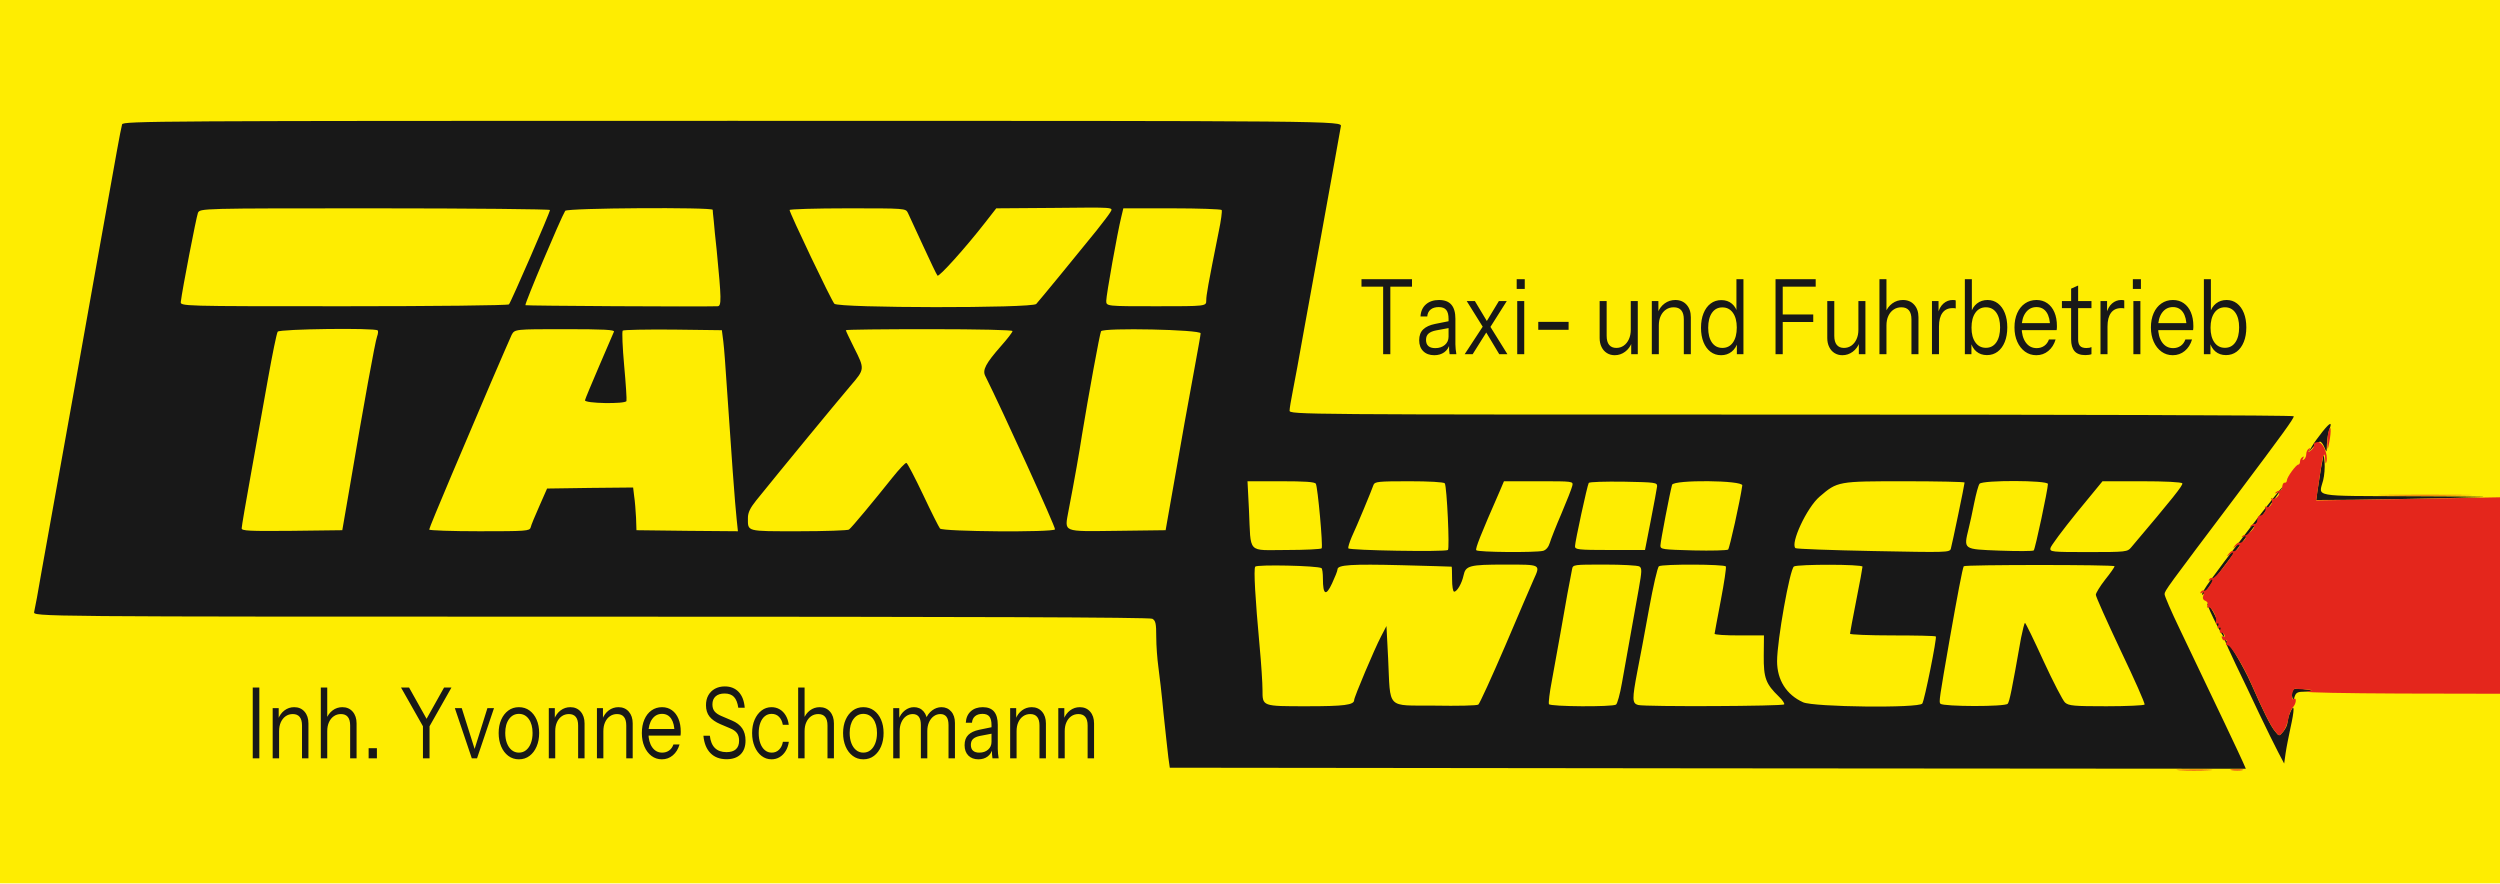
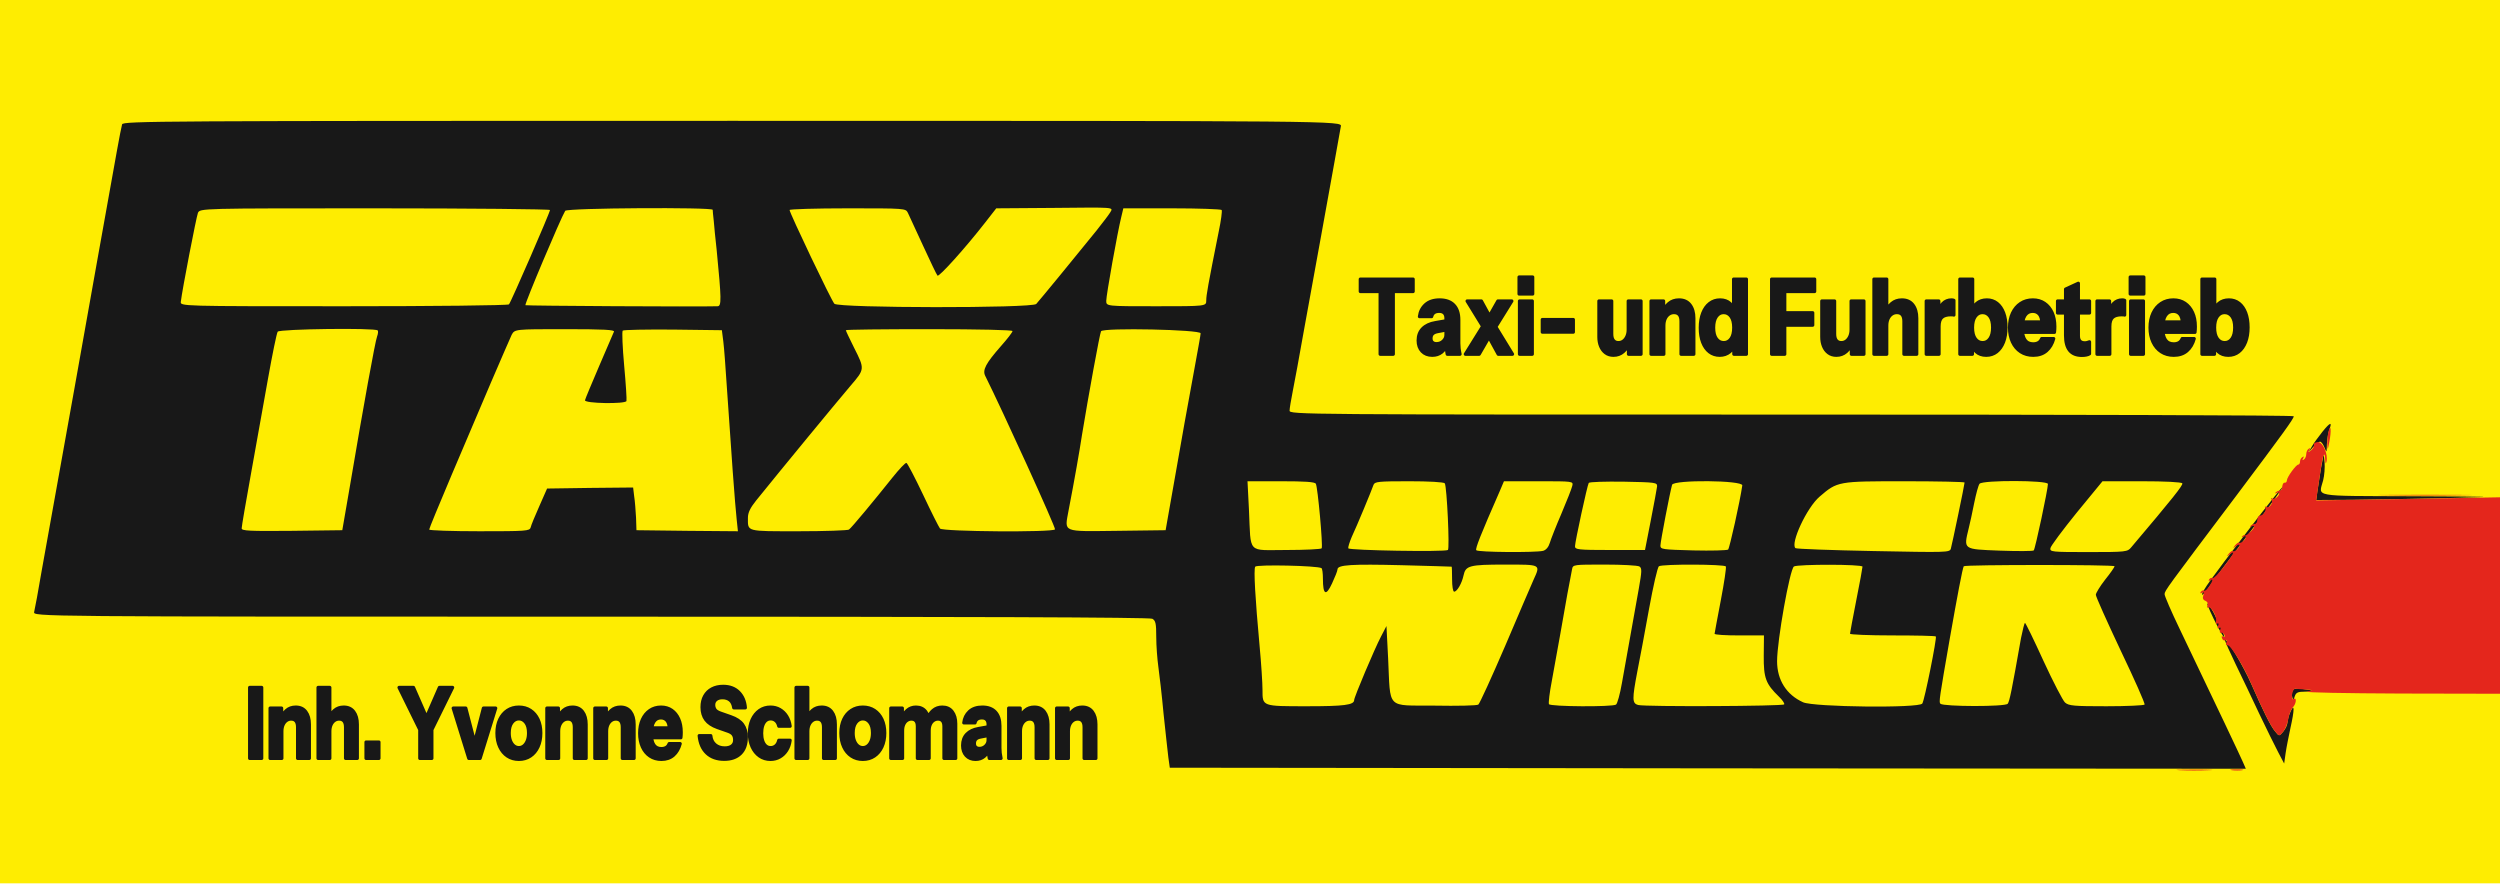
<svg xmlns="http://www.w3.org/2000/svg" viewBox="0 0 1200 424" role="img" aria-label="Taxi Wilck – Taxi- und Fuhrbetrieb, Inh. Yvonne Schomann">
  <rect width="1200" height="424" fill="#feed01" />
  <g transform="translate(0,424) scale(0.1,-0.1)" fill="#181818" stroke="none">
    <path d="M586 3643 c-3 -10 -14 -67 -25 -128 -24 -131 -159 -888 -202 -1130 -17 -93 -52 -291 -79 -440 -27 -148 -63 -349 -80 -445 -16 -96 -33 -185 -36 -197 -6 -23 -6 -23 2670 -23 1827 0 2683 -3 2697 -10 16 -9 19 -22 19 -88 0 -42 5 -106 10 -142 5 -36 17 -137 25 -225 9 -88 20 -182 23 -210 l7 -50 2583 -3 2582 -2 -14 32 c-13 30 -122 260 -305 642 -39 81 -71 155 -71 164 0 16 9 28 346 475 223 297 274 367 274 379 0 5 -1084 8 -2410 8 -2358 0 -2410 0 -2410 19 0 10 7 52 15 92 8 41 33 173 54 294 22 121 58 319 80 440 22 121 52 285 66 365 14 80 28 157 31 173 6 27 6 27 -2919 27 -2778 0 -2926 -1 -2931 -17z m4744 -421 c-5 -9 -35 -49 -67 -89 -92 -114 -275 -337 -289 -352 -19 -21 -950 -20 -969 1 -14 14 -215 436 -215 450 0 4 125 8 278 8 279 0 279 0 290 -22 6 -13 39 -84 73 -158 34 -74 65 -139 69 -143 7 -8 134 133 229 255 l53 68 271 2 c299 3 291 4 277 -20z m-2690 10 c0 -12 -188 -444 -197 -453 -5 -5 -362 -9 -793 -9 -785 0 -785 0 -782 22 6 54 74 405 82 426 10 22 10 22 850 22 462 0 840 -4 840 -8z m781 1 c0 -5 2 -28 5 -53 2 -25 8 -88 14 -140 23 -237 24 -270 4 -270 -96 -3 -919 2 -922 5 -5 5 169 417 191 453 9 14 706 18 708 5z m2443 -1 c3 -5 -3 -51 -14 -103 -52 -260 -60 -306 -60 -331 0 -28 0 -28 -240 -28 -240 0 -240 0 -240 26 0 28 54 330 72 402 l10 42 234 0 c128 0 235 -4 238 -8z m-4051 -578 c3 -3 2 -16 -3 -29 -9 -23 -65 -331 -129 -710 l-38 -220 -241 -3 c-208 -2 -242 0 -242 12 0 9 20 125 44 258 24 134 61 340 82 458 21 118 42 221 47 228 10 13 467 19 480 6z m1134 -6 c-3 -7 -35 -82 -71 -165 -36 -84 -67 -158 -68 -164 -4 -16 193 -19 199 -4 2 6 -3 83 -11 170 -8 88 -11 163 -7 168 4 4 113 6 242 5 l234 -3 7 -55 c4 -30 11 -129 17 -220 19 -285 40 -573 47 -633 l6 -57 -243 2 -244 3 -2 60 c-2 33 -5 79 -9 103 l-5 42 -207 -2 -206 -3 -37 -84 c-21 -47 -40 -93 -42 -103 -5 -17 -22 -18 -246 -18 -133 0 -241 4 -241 8 0 5 48 121 106 258 58 137 144 339 191 449 47 110 92 212 99 228 15 27 15 27 255 27 189 0 240 -3 236 -12z m1913 3 c0 -6 -25 -38 -56 -73 -72 -82 -89 -114 -75 -142 81 -162 340 -730 335 -737 -9 -15 -540 -11 -552 4 -5 6 -42 79 -81 162 -39 82 -75 151 -80 153 -5 2 -35 -30 -67 -70 -86 -108 -197 -242 -209 -250 -5 -4 -114 -8 -241 -8 -256 0 -244 -3 -244 65 0 24 11 47 39 82 125 155 386 472 455 553 67 78 67 79 16 180 -22 44 -40 82 -40 85 0 3 180 5 400 5 242 0 400 -4 400 -9z m903 -11 c0 -8 -13 -78 -27 -155 -39 -210 -62 -341 -96 -535 -17 -96 -34 -193 -38 -215 l-7 -40 -233 -3 c-268 -3 -252 -9 -233 97 29 150 52 281 65 366 30 183 85 485 91 495 11 18 480 8 478 -10z m553 -722 c9 -15 35 -299 28 -310 -3 -4 -79 -8 -169 -8 -191 0 -170 -23 -180 193 l-7 137 160 0 c115 0 163 -3 168 -12z m619 2 c10 -16 24 -314 15 -320 -16 -10 -474 -2 -478 8 -2 6 6 30 16 54 25 53 97 227 105 251 6 15 23 17 171 17 94 0 167 -4 171 -10z m612 -12 c-3 -13 -26 -72 -52 -133 -26 -60 -51 -124 -56 -141 -6 -20 -18 -34 -32 -38 -35 -9 -315 -7 -321 3 -5 8 20 72 113 284 l20 47 167 0 c166 0 166 0 161 -22z m407 -3 c-1 -11 -15 -84 -30 -162 l-28 -143 -168 0 c-154 0 -168 2 -168 18 0 21 59 293 66 304 3 5 78 7 167 6 155 -3 162 -4 161 -23z m409 5 c-11 -77 -61 -301 -68 -308 -6 -4 -81 -6 -167 -4 -148 4 -158 5 -158 23 0 19 46 257 56 292 8 25 340 22 337 -3z m1067 14 c0 -10 -60 -297 -66 -318 -6 -18 -19 -18 -373 -11 -201 4 -369 10 -373 14 -25 23 55 195 116 247 86 74 88 74 409 74 158 0 287 -3 287 -6z m400 -7 c0 -26 -61 -312 -68 -319 -4 -4 -78 -4 -164 -1 -177 7 -173 4 -148 108 6 22 17 76 26 120 9 44 20 86 26 93 15 18 328 17 328 -1z m645 3 c5 -8 -46 -72 -245 -307 -18 -22 -24 -23 -205 -23 -178 0 -186 1 -183 19 2 11 59 87 126 170 l124 151 188 0 c111 0 191 -4 195 -10z m-4132 -407 c4 -2 7 -25 7 -51 0 -78 15 -85 44 -22 14 30 26 60 26 67 0 22 68 26 309 20 130 -4 237 -6 239 -7 1 0 2 -27 2 -60 0 -33 4 -60 10 -60 14 0 37 40 45 78 10 47 28 52 199 52 175 0 171 2 137 -73 -10 -23 -72 -166 -136 -317 -65 -151 -123 -278 -129 -282 -6 -5 -101 -7 -211 -5 -234 2 -210 -22 -222 227 l-8 155 -26 -50 c-31 -59 -129 -291 -129 -305 0 -24 -48 -30 -227 -30 -216 0 -213 -1 -213 79 0 31 -6 126 -14 211 -21 228 -29 367 -21 380 7 11 299 5 318 -7z m1526 8 c13 -8 12 -23 -3 -108 -17 -93 -43 -238 -81 -453 -9 -52 -22 -98 -28 -102 -18 -12 -315 -10 -322 2 -3 6 3 56 14 113 10 56 29 158 41 227 23 134 48 271 56 308 4 22 7 22 157 22 83 0 158 -4 166 -9z m415 0 c3 -5 -8 -78 -24 -162 -16 -85 -30 -157 -30 -161 0 -5 53 -8 119 -8 l118 0 -1 -97 c-1 -108 10 -136 73 -197 17 -16 28 -33 25 -37 -5 -9 -665 -12 -701 -3 -29 8 -29 28 -4 160 11 54 36 189 56 299 20 110 41 203 48 207 17 11 315 10 321 -1z m656 -1 c0 -5 -13 -78 -30 -162 -16 -83 -30 -155 -30 -160 0 -4 92 -8 203 -8 112 0 206 -2 209 -5 6 -6 -54 -306 -65 -322 -15 -23 -521 -17 -572 6 -80 36 -125 107 -125 197 0 99 61 442 81 455 19 11 329 11 329 -1z m1210 2 c0 -4 -20 -33 -45 -64 -25 -32 -45 -65 -45 -73 0 -9 54 -129 119 -267 66 -138 118 -255 115 -260 -3 -4 -85 -8 -183 -8 -156 0 -181 2 -199 18 -10 9 -57 99 -103 199 -46 101 -86 183 -89 183 -3 0 -11 -33 -19 -72 -45 -255 -55 -304 -64 -316 -12 -15 -308 -14 -323 0 -8 8 -5 25 45 313 36 204 61 337 67 347 5 8 724 8 724 0z" />
    <path d="M11148 2168 c-19 -24 -43 -56 -52 -73 -18 -30 -18 -30 6 -2 13 15 28 27 34 27 6 0 15 -12 21 -27 11 -27 11 -27 12 14 1 23 6 54 11 69 16 41 6 39 -32 -8z" />
    <path d="M11148 2030 c-8 -38 -16 -94 -25 -152 l-5 -38 179 1 c98 1 297 5 443 8 263 7 262 7 -167 9 -483 2 -443 -5 -422 76 6 23 9 62 7 86 -4 45 -4 45 -10 10z" />
    <path d="M10790 1693 c-182 -237 -220 -291 -220 -307 0 -6 15 10 33 36 17 26 106 144 196 263 90 119 162 218 160 220 -2 2 -78 -93 -169 -212z" />
    <path d="M10625 1271 c25 -51 48 -91 51 -89 2 3 -5 22 -15 44 -11 21 -24 50 -31 64 -6 14 -20 36 -31 50 -11 14 1 -17 26 -69z" />
    <path d="M10680 1166 c0 -4 23 -56 51 -114 29 -59 79 -165 113 -237 34 -71 75 -155 91 -185 l29 -55 7 50 c4 28 15 82 23 120 20 89 20 122 1 80 -8 -16 -14 -40 -15 -51 0 -12 -9 -32 -20 -45 -20 -24 -20 -24 -40 1 -21 25 -58 100 -112 223 -38 88 -128 238 -128 213z" />
    <path d="M11004 925 c-3 -8 -4 -22 -1 -32 4 -16 6 -15 12 5 6 18 15 22 48 22 50 0 46 6 -11 13 -31 4 -45 1 -48 -8z" />
  </g>
  <g transform="translate(0,424) scale(0.1,-0.1)" fill="#e4261c" stroke="none">
    <path d="M11177 2170 c-4 -14 -6 -41 -6 -60 1 -34 2 -33 10 10 10 51 7 89 -4 50z" />
    <path d="M11107 2105 c2 -7 -4 -18 -13 -26 -15 -12 -17 -12 -9 0 5 10 4 12 -3 7 -7 -4 -12 -16 -12 -26 0 -10 -5 -22 -12 -26 -7 -5 -8 -3 -3 6 5 9 4 11 -3 6 -7 -4 -12 -14 -12 -22 0 -8 -4 -14 -8 -14 -11 0 -55 -61 -55 -76 0 -7 -5 -12 -11 -11 -5 1 -10 -7 -11 -18 0 -11 -5 -20 -12 -20 -6 0 -15 -4 -20 -9 -5 -5 -3 -6 5 -2 6 4 12 3 12 -2 0 -15 -26 -33 -35 -24 -5 4 -5 1 -1 -6 9 -16 -12 -44 -27 -35 -5 3 -7 2 -4 -3 8 -13 -9 -39 -25 -39 -7 0 -13 -9 -13 -20 0 -11 -5 -20 -12 -20 -6 0 -15 -4 -20 -9 -5 -5 -3 -6 5 -2 6 4 12 3 12 -2 0 -11 -41 -49 -45 -42 -2 3 -7 1 -12 -4 -5 -5 -3 -6 5 -2 6 4 12 3 12 -2 0 -12 -25 -33 -32 -27 -3 3 -11 -3 -19 -12 -13 -16 -12 -17 4 -4 9 7 17 9 17 3 0 -12 -25 -34 -32 -27 -3 3 -11 -3 -19 -12 -13 -16 -12 -17 4 -4 29 23 19 2 -29 -60 -25 -33 -49 -57 -54 -54 -5 3 -12 0 -16 -6 -4 -8 -3 -9 4 -5 16 10 15 0 -4 -29 -9 -14 -20 -23 -24 -20 -5 3 -12 0 -16 -6 -5 -8 -3 -9 6 -4 9 5 10 2 6 -13 -5 -13 -1 -22 10 -26 9 -4 14 -12 10 -22 -3 -8 -2 -13 3 -10 13 9 43 -43 38 -65 -3 -12 -1 -17 6 -12 7 4 8 0 4 -11 -5 -11 -3 -15 5 -10 8 5 9 2 5 -9 -4 -10 -2 -16 5 -14 6 1 13 -4 16 -12 3 -8 0 -11 -7 -7 -7 5 -9 1 -5 -8 3 -9 11 -13 17 -9 6 4 8 0 4 -10 -4 -10 -2 -16 5 -14 14 3 79 -103 116 -190 54 -123 91 -198 112 -223 20 -25 20 -25 39 -3 10 12 21 40 25 62 3 22 13 46 21 55 17 17 21 51 4 41 -7 -5 -9 3 -7 21 2 16 9 29 16 28 6 -1 29 -2 50 -4 37 -2 37 -2 7 -10 -16 -4 185 -8 448 -9 l477 -1 0 471 0 472 -441 -8 -441 -7 5 38 c4 22 10 70 16 107 10 74 20 98 22 51 1 -20 3 -23 6 -10 9 36 -18 96 -42 94 -13 -1 -21 -7 -18 -13z" />
    <path d="M11458 1863 c100 -2 264 -2 365 0 100 1 18 2 -183 2 -201 0 -283 -1 -182 -2z" />
    <path d="M10462 543 c37 -2 100 -2 140 0 40 1 10 3 -67 3 -77 0 -110 -1 -73 -3z" />
    <path d="M10713 543 c15 -2 37 -2 50 0 12 2 0 4 -28 4 -27 0 -38 -2 -22 -4z" />
  </g>
-   <path d="M663.911 170.0V137.6H653.515V134.0H677.758V137.6H667.362V170.0ZM695.814 170.0Q695.646 169.15 695.583 168.05Q695.52 166.95 695.52 165.25H695.309V153.05Q695.309 150.15 694.194 148.775Q693.079 147.4 690.595 147.4Q688.154 147.4 686.702 148.575Q685.25 149.75 685.082 151.9H681.841Q682.051 148.2 684.45 146.1Q686.849 144.0 690.722 144.0Q694.72 144.0 696.656 146.25Q698.592 148.5 698.592 153.0V165.25Q698.592 166.35 698.718 167.525Q698.845 168.7 699.055 170.0ZM688.449 170.5Q685.124 170.5 683.167 168.575Q681.21 166.65 681.21 163.3Q681.21 159.95 683.146 158.1Q685.082 156.25 688.786 155.5L696.277 154.0V157.3L689.291 158.6Q686.934 159.05 685.713 160.1Q684.492 161.15 684.492 163.15Q684.492 165.1 685.608 166.1Q686.723 167.1 688.912 167.1Q691.732 167.1 693.521 165.575Q695.309 164.05 695.309 161.6L695.856 165.15Q695.183 167.7 693.226 169.1Q691.269 170.5 688.449 170.5ZM719.637 170.0 712.524 158.15 704.022 144.5H707.936L714.502 155.45L723.551 170.0ZM712.734 155.65 719.468 144.5H723.256L714.502 158.35ZM714.165 158.4 706.884 170.0H703.054L712.524 155.55ZM728.265 170.0V144.5H731.632V170.0ZM728.012 138.7V134.0H731.884V138.7ZM738.366 158.3V154.5H752.929V158.3ZM775.067 170.5Q772.963 170.5 771.321 169.475Q769.68 168.45 768.754 166.575Q767.828 164.7 767.828 162.25V144.5H771.195V161.2Q771.195 164.1 772.395 165.55Q773.594 167.0 775.825 167.0Q777.845 167.0 779.402 165.9Q780.96 164.8 781.865 162.825Q782.77 160.85 782.77 158.3L783.317 164.35Q782.265 167.2 780.034 168.85Q777.803 170.5 775.067 170.5ZM782.98 170.0V164.0H782.77V144.5H786.137V170.0ZM792.871 170.0V144.5H796.028V150.5H796.238V170.0ZM808.233 170.0V153.3Q808.233 150.4 807.013 148.95Q805.792 147.5 803.393 147.5Q801.289 147.5 799.668 148.6Q798.048 149.7 797.143 151.65Q796.238 153.6 796.238 156.2L795.691 150.15Q796.785 147.3 799.037 145.65Q801.289 144.0 804.151 144.0Q807.518 144.0 809.559 146.275Q811.6 148.55 811.6 152.25V170.0ZM833.697 170.0V164.05L834.118 164.2Q833.318 167.1 831.193 168.8Q829.067 170.5 826.121 170.5Q823.217 170.5 821.049 168.85Q818.882 167.2 817.682 164.25Q816.483 161.3 816.483 157.35Q816.483 153.35 817.703 150.35Q818.924 147.35 821.112 145.7Q823.301 144.05 826.247 144.05Q829.278 144.05 831.34 145.8Q833.402 147.55 834.16 150.75L833.486 150.85V134.0H836.854V170.0ZM826.752 167.0Q829.993 167.0 831.824 164.375Q833.655 161.75 833.655 157.2Q833.655 152.75 831.803 150.15Q829.951 147.55 826.752 147.55Q823.554 147.55 821.744 150.15Q819.934 152.75 819.934 157.35Q819.934 161.85 821.744 164.425Q823.554 167.0 826.752 167.0ZM852.258 170.0V134.0H855.709V170.0ZM854.026 154.55V150.95H870.356V154.55ZM854.026 137.6V134.0H871.535V137.6ZM884.33 170.5Q882.225 170.5 880.584 169.475Q878.942 168.45 878.016 166.575Q877.09 164.7 877.09 162.25V144.5H880.457V161.2Q880.457 164.1 881.657 165.55Q882.857 167.0 885.087 167.0Q887.107 167.0 888.665 165.9Q890.222 164.8 891.127 162.825Q892.032 160.85 892.032 158.3L892.579 164.35Q891.527 167.2 889.296 168.85Q887.065 170.5 884.33 170.5ZM892.242 170.0V164.0H892.032V144.5H895.399V170.0ZM902.133 170.0V134.0H905.5V170.0ZM917.496 170.0V153.3Q917.496 150.4 916.275 148.95Q915.054 147.5 912.655 147.5Q910.551 147.5 908.93 148.6Q907.31 149.7 906.405 151.65Q905.5 153.6 905.5 156.2L904.953 150.15Q906.047 147.3 908.299 145.65Q910.551 144.0 913.413 144.0Q916.78 144.0 918.821 146.275Q920.863 148.55 920.863 152.25V170.0ZM927.344 170.0V144.5H930.501V151.0H930.711V170.0ZM930.711 156.7 930.164 150.65Q930.922 147.4 932.858 145.7Q934.794 144.0 937.319 144.0Q938.372 144.0 938.75 144.2V148.05Q938.54 147.95 938.161 147.925Q937.782 147.9 937.235 147.9Q934.036 147.9 932.374 150.175Q930.711 152.45 930.711 156.7ZM953.734 170.45Q950.704 170.45 948.641 168.7Q946.579 166.95 945.821 163.75L946.284 163.65V170.0H943.128V134.0H946.495V150.45L946.032 150.3Q946.831 147.35 948.957 145.675Q951.082 144.0 954.029 144.0Q956.891 144.0 959.016 145.65Q961.142 147.3 962.32 150.25Q963.498 153.2 963.498 157.15Q963.498 161.15 962.278 164.15Q961.057 167.15 958.869 168.8Q956.68 170.45 953.734 170.45ZM953.229 166.95Q956.428 166.95 958.237 164.325Q960.047 161.7 960.047 157.15Q960.047 152.65 958.237 150.075Q956.428 147.5 953.229 147.5Q950.03 147.5 948.178 150.125Q946.326 152.75 946.326 157.3Q946.326 161.75 948.178 164.35Q950.03 166.95 953.229 166.95ZM977.43 170.5Q974.357 170.5 972 168.775Q969.643 167.05 968.297 164.05Q966.95 161.05 966.95 157.15Q966.95 153.25 968.276 150.275Q969.601 147.3 972 145.65Q974.399 144.0 977.514 144.0Q980.502 144.0 982.712 145.55Q984.922 147.1 986.121 149.9Q987.321 152.7 987.321 156.5Q987.321 157.0 987.3 157.45Q987.279 157.9 987.194 158.45H969.475V155.1H985.132L984.038 156.95Q984.038 152.35 982.333 149.875Q980.629 147.4 977.514 147.4Q974.315 147.4 972.358 150.025Q970.401 152.65 970.401 157.1Q970.401 161.65 972.358 164.375Q974.315 167.1 977.598 167.1Q979.661 167.1 981.218 166.025Q982.775 164.95 983.491 162.95H986.689Q985.637 166.45 983.175 168.475Q980.713 170.5 977.43 170.5ZM1000.957 170.45Q997.38 170.45 995.759 168.525Q994.139 166.6 994.139 162.95V138.55L997.506 137.05V162.9Q997.506 165.05 998.432 166.05Q999.358 167.05 1001.462 167.05Q1002.304 167.05 1002.915 166.925Q1003.525 166.8 1003.904 166.6V170.0Q1003.483 170.2 1002.704 170.325Q1001.925 170.45 1000.957 170.45ZM989.72 147.9V144.5H1003.904V147.9ZM1008.239 170.0V144.5H1011.395V151.0H1011.606V170.0ZM1011.606 156.7 1011.059 150.65Q1011.816 147.4 1013.752 145.7Q1015.688 144.0 1018.214 144.0Q1019.266 144.0 1019.645 144.2V148.05Q1019.434 147.95 1019.056 147.925Q1018.677 147.9 1018.13 147.9Q1014.931 147.9 1013.268 150.175Q1011.606 152.45 1011.606 156.7ZM1024.022 170.0V144.5H1027.389V170.0ZM1023.769 138.7V134.0H1027.642V138.7ZM1042.92 170.5Q1039.847 170.5 1037.49 168.775Q1035.133 167.05 1033.787 164.05Q1032.44 161.05 1032.44 157.15Q1032.44 153.25 1033.766 150.275Q1035.091 147.3 1037.49 145.65Q1039.889 144.0 1043.004 144.0Q1045.992 144.0 1048.202 145.55Q1050.412 147.1 1051.611 149.9Q1052.811 152.7 1052.811 156.5Q1052.811 157.0 1052.79 157.45Q1052.769 157.9 1052.684 158.45H1034.965V155.1H1050.622L1049.528 156.95Q1049.528 152.35 1047.823 149.875Q1046.119 147.4 1043.004 147.4Q1039.805 147.4 1037.848 150.025Q1035.891 152.65 1035.891 157.1Q1035.891 161.65 1037.848 164.375Q1039.805 167.1 1043.088 167.1Q1045.151 167.1 1046.708 166.025Q1048.265 164.95 1048.981 162.95H1052.179Q1051.127 166.45 1048.665 168.475Q1046.203 170.5 1042.92 170.5ZM1068.468 170.45Q1065.437 170.45 1063.375 168.7Q1061.313 166.95 1060.555 163.75L1061.018 163.65V170.0H1057.861V134.0H1061.228V150.45L1060.765 150.3Q1061.565 147.35 1063.691 145.675Q1065.816 144.0 1068.762 144.0Q1071.624 144.0 1073.75 145.65Q1075.875 147.3 1077.054 150.25Q1078.232 153.2 1078.232 157.15Q1078.232 161.15 1077.012 164.15Q1075.791 167.15 1073.603 168.8Q1071.414 170.45 1068.468 170.45ZM1067.963 166.95Q1071.161 166.95 1072.971 164.325Q1074.781 161.7 1074.781 157.15Q1074.781 152.65 1072.971 150.075Q1071.161 147.5 1067.963 147.5Q1064.764 147.5 1062.912 150.125Q1061.06 152.75 1061.06 157.3Q1061.06 161.75 1062.912 164.35Q1064.764 166.95 1067.963 166.95Z" fill="#181818" />
-   <path d="M121.317 364.0V330.0H124.48V364.0ZM130.884 364.0V339.917H133.777V345.583H133.97V364.0ZM144.963 364.0V348.228Q144.963 345.489 143.844 344.119Q142.726 342.75 140.527 342.75Q138.598 342.75 137.113 343.789Q135.628 344.828 134.799 346.669Q133.97 348.511 133.97 350.967L133.468 345.253Q134.471 342.561 136.535 341.003Q138.598 339.444 141.221 339.444Q144.307 339.444 146.178 341.593Q148.049 343.742 148.049 347.236V364.0ZM153.989 364.0V330.0H157.075V364.0ZM168.069 364.0V348.228Q168.069 345.489 166.95 344.119Q165.831 342.75 163.633 342.75Q161.704 342.75 160.219 343.789Q158.734 344.828 157.905 346.669Q157.075 348.511 157.075 350.967L156.574 345.253Q157.577 342.561 159.64 341.003Q161.704 339.444 164.327 339.444Q167.413 339.444 169.284 341.593Q171.155 343.742 171.155 347.236V364.0ZM176.941 364.0V359.136H180.914V364.0ZM203.016 364.0V348.606L192.486 330.0H196.343L205.485 346.339H204.019L213.161 330.0H216.71L206.18 348.606V364.0ZM226.469 364.0 218.33 339.917H221.648L228.437 361.45H227.202L233.953 339.917H237.116L228.977 364.0ZM249.073 364.472Q246.18 364.472 243.982 362.819Q241.783 361.167 240.568 358.31Q239.353 355.453 239.353 351.864Q239.353 348.228 240.587 345.442Q241.822 342.656 244.001 341.05Q246.18 339.444 249.073 339.444Q252.005 339.444 254.184 341.05Q256.364 342.656 257.579 345.442Q258.794 348.228 258.794 351.864Q258.794 355.453 257.579 358.31Q256.364 361.167 254.184 362.819Q252.005 364.472 249.073 364.472ZM249.073 361.261Q251.079 361.261 252.545 360.057Q254.011 358.853 254.821 356.728Q255.631 354.603 255.631 351.817Q255.631 347.661 253.837 345.158Q252.044 342.656 249.073 342.656Q246.142 342.656 244.329 345.158Q242.516 347.661 242.516 351.817Q242.516 354.603 243.326 356.728Q244.136 358.853 245.621 360.057Q247.106 361.261 249.073 361.261ZM263.423 364.0V339.917H266.316V345.583H266.509V364.0ZM277.502 364.0V348.228Q277.502 345.489 276.384 344.119Q275.265 342.75 273.066 342.75Q271.138 342.75 269.653 343.789Q268.167 344.828 267.338 346.669Q266.509 348.511 266.509 350.967L266.007 345.253Q267.01 342.561 269.074 341.003Q271.138 339.444 273.761 339.444Q276.847 339.444 278.717 341.593Q280.588 343.742 280.588 347.236V364.0ZM286.529 364.0V339.917H289.422V345.583H289.614V364.0ZM300.608 364.0V348.228Q300.608 345.489 299.489 344.119Q298.371 342.75 296.172 342.75Q294.243 342.75 292.758 343.789Q291.273 344.828 290.444 346.669Q289.614 348.511 289.614 350.967L289.113 345.253Q290.116 342.561 292.18 341.003Q294.243 339.444 296.866 339.444Q299.952 339.444 301.823 341.593Q303.694 343.742 303.694 347.236V364.0ZM317.696 364.472Q314.88 364.472 312.72 362.843Q310.56 361.214 309.326 358.381Q308.091 355.547 308.091 351.864Q308.091 348.181 309.306 345.371Q310.521 342.561 312.72 341.003Q314.919 339.444 317.773 339.444Q320.512 339.444 322.537 340.908Q324.562 342.372 325.662 345.017Q326.761 347.661 326.761 351.25Q326.761 351.722 326.742 352.147Q326.722 352.572 326.645 353.092H310.406V349.928H324.755L323.752 351.675Q323.752 347.331 322.19 344.993Q320.628 342.656 317.773 342.656Q314.842 342.656 313.048 345.135Q311.254 347.614 311.254 351.817Q311.254 356.114 313.048 358.688Q314.842 361.261 317.85 361.261Q319.741 361.261 321.168 360.246Q322.595 359.231 323.251 357.342H326.182Q325.218 360.647 322.961 362.56Q320.705 364.472 317.696 364.472ZM348.748 364.425Q343.888 364.425 341.014 361.497Q338.14 358.569 337.639 353.139H340.725Q341.149 357.058 343.155 359.042Q345.161 361.025 348.709 361.025Q351.718 361.025 353.242 359.632Q354.765 358.239 354.765 355.547Q354.765 353.233 353.724 351.864Q352.682 350.494 350.484 349.597L345.816 347.614Q342.268 346.103 340.57 343.954Q338.873 341.806 338.873 338.5Q338.873 335.761 339.992 333.754Q341.11 331.747 343.155 330.614Q345.199 329.481 347.899 329.481Q352.065 329.481 354.573 332.149Q357.08 334.817 357.466 339.728H354.38Q353.878 336.186 352.316 334.533Q350.754 332.881 347.822 332.881Q345.045 332.881 343.502 334.25Q341.959 335.619 341.959 338.122Q341.959 340.247 343.039 341.522Q344.119 342.797 346.395 343.742L351.371 345.867Q354.611 347.236 356.231 349.574Q357.851 351.911 357.851 355.5Q357.851 359.75 355.479 362.087Q353.107 364.425 348.748 364.425ZM370.349 364.472Q367.649 364.472 365.547 362.843Q363.445 361.214 362.229 358.357Q361.014 355.5 361.014 351.864Q361.014 348.228 362.229 345.442Q363.445 342.656 365.547 341.05Q367.649 339.444 370.311 339.444Q372.509 339.444 374.264 340.483Q376.02 341.522 377.157 343.435Q378.295 345.347 378.604 347.897H375.75Q375.364 345.583 373.975 344.119Q372.587 342.656 370.388 342.656Q368.498 342.656 367.109 343.789Q365.72 344.922 364.949 347.0Q364.177 349.078 364.177 351.864Q364.177 354.65 364.949 356.775Q365.72 358.9 367.128 360.081Q368.536 361.261 370.426 361.261Q372.548 361.261 373.975 359.821Q375.402 358.381 375.788 356.067H378.643Q378.295 358.569 377.119 360.482Q375.942 362.394 374.207 363.433Q372.471 364.472 370.349 364.472ZM383.117 364.0V330.0H386.203V364.0ZM397.197 364.0V348.228Q397.197 345.489 396.078 344.119Q394.959 342.75 392.761 342.75Q390.832 342.75 389.347 343.789Q387.862 344.828 387.032 346.669Q386.203 348.511 386.203 350.967L385.702 345.253Q386.704 342.561 388.768 341.003Q390.832 339.444 393.455 339.444Q396.541 339.444 398.412 341.593Q400.282 343.742 400.282 347.236V364.0ZM414.4 364.472Q411.507 364.472 409.309 362.819Q407.11 361.167 405.895 358.31Q404.68 355.453 404.68 351.864Q404.68 348.228 405.914 345.442Q407.149 342.656 409.328 341.05Q411.507 339.444 414.4 339.444Q417.332 339.444 419.511 341.05Q421.691 342.656 422.906 345.442Q424.121 348.228 424.121 351.864Q424.121 355.453 422.906 358.31Q421.691 361.167 419.511 362.819Q417.332 364.472 414.4 364.472ZM414.4 361.261Q416.406 361.261 417.872 360.057Q419.338 358.853 420.148 356.728Q420.958 354.603 420.958 351.817Q420.958 347.661 419.164 345.158Q417.371 342.656 414.4 342.656Q411.469 342.656 409.656 345.158Q407.843 347.661 407.843 351.817Q407.843 354.603 408.653 356.728Q409.463 358.853 410.948 360.057Q412.433 361.261 414.4 361.261ZM428.75 364.0V339.917H431.643V345.583H431.836V364.0ZM442.019 364.0V348.039Q442.019 345.3 441.016 344.025Q440.013 342.75 438.123 342.75Q436.349 342.75 434.922 343.789Q433.494 344.828 432.665 346.669Q431.836 348.511 431.836 350.967L431.334 345.253Q432.337 342.561 434.343 341.003Q436.349 339.444 438.702 339.444Q441.556 339.444 443.331 341.499Q445.105 343.553 445.105 347.047V364.0ZM455.289 364.0V348.039Q455.289 345.3 454.286 344.025Q453.283 342.75 451.393 342.75Q449.618 342.75 448.191 343.789Q446.764 344.828 445.934 346.669Q445.105 348.511 445.105 350.967L444.334 345.253Q445.337 342.561 447.42 341.003Q449.502 339.444 451.894 339.444Q454.749 339.444 456.561 341.499Q458.374 343.553 458.374 347.047V364.0ZM476.388 364.0Q476.234 363.197 476.176 362.158Q476.118 361.119 476.118 359.514H475.925V347.992Q475.925 345.253 474.903 343.954Q473.881 342.656 471.605 342.656Q469.368 342.656 468.037 343.765Q466.706 344.875 466.552 346.906H463.582Q463.775 343.411 465.973 341.428Q468.172 339.444 471.721 339.444Q475.385 339.444 477.16 341.569Q478.934 343.694 478.934 347.944V359.514Q478.934 360.553 479.05 361.663Q479.166 362.772 479.359 364.0ZM469.638 364.472Q466.591 364.472 464.797 362.654Q463.003 360.836 463.003 357.672Q463.003 354.508 464.778 352.761Q466.552 351.014 469.947 350.306L476.813 348.889V352.006L470.409 353.233Q468.249 353.658 467.131 354.65Q466.012 355.642 466.012 357.531Q466.012 359.372 467.034 360.317Q468.056 361.261 470.062 361.261Q472.647 361.261 474.286 359.821Q475.925 358.381 475.925 356.067L476.427 359.419Q475.81 361.828 474.016 363.15Q472.222 364.472 469.638 364.472ZM484.875 364.0V339.917H487.768V345.583H487.96V364.0ZM498.954 364.0V348.228Q498.954 345.489 497.835 344.119Q496.717 342.75 494.518 342.75Q492.589 342.75 491.104 343.789Q489.619 344.828 488.79 346.669Q487.96 348.511 487.96 350.967L487.459 345.253Q488.462 342.561 490.526 341.003Q492.589 339.444 495.212 339.444Q498.298 339.444 500.169 341.593Q502.04 343.742 502.04 347.236V364.0ZM507.98 364.0V339.917H510.873V345.583H511.066V364.0ZM522.06 364.0V348.228Q522.06 345.489 520.941 344.119Q519.822 342.75 517.624 342.75Q515.695 342.75 514.21 343.789Q512.725 344.828 511.895 346.669Q511.066 348.511 511.066 350.967L510.565 345.253Q511.568 342.561 513.631 341.003Q515.695 339.444 518.318 339.444Q521.404 339.444 523.275 341.593Q525.146 343.742 525.146 347.236V364.0Z" fill="#181818" />
+   <path d="M662.504 170.0V139.9H652.973V134.0H678.281V139.9H668.75V170.0ZM694.707 170.0Q694.463 168.9 694.362 167.65Q694.261 166.4 694.261 164.75H694.098V152.7Q694.098 151.15 693.267 150.275Q692.436 149.4 690.813 149.4Q689.272 149.4 688.36 150.05Q687.447 150.7 687.163 151.95H681.363Q681.769 148.5 684.243 146.25Q686.717 144.0 691.016 144.0Q695.477 144.0 697.83 146.45Q700.182 148.9 700.182 153.5V164.75Q700.182 166.0 700.324 167.275Q700.466 168.55 700.79 170.0ZM687.488 170.5Q684.405 170.5 682.58 168.575Q680.755 166.65 680.755 163.45Q680.755 159.9 682.925 157.725Q685.095 155.55 688.988 154.9L695.031 153.85V158.2L690.002 159.15Q688.38 159.45 687.609 160.25Q686.839 161.05 686.839 162.45Q686.839 163.7 687.569 164.35Q688.299 165.0 689.515 165.0Q691.422 165.0 692.76 163.725Q694.098 162.45 694.098 160.75L694.666 164.75Q693.774 167.6 691.949 169.05Q690.124 170.5 687.488 170.5ZM719.163 170.0 713.039 158.8 704.238 144.5H711.051L716.526 154.55L725.976 170.0ZM713.525 154.15 719 144.5H725.652L716.405 159.4ZM715.878 159.8 709.997 170.0H703.386L712.998 154.55ZM729.383 170.0V144.5H735.467V170.0ZM729.18 141.1V133.0H735.669V141.1ZM740.334 159.4V153.4H755.177V159.4ZM774.442 170.5Q772.252 170.5 770.691 169.325Q769.129 168.15 768.318 166.175Q767.507 164.2 767.507 161.75V144.5H773.59V160.3Q773.59 162.4 774.442 163.45Q775.294 164.5 776.835 164.5Q778.214 164.5 779.268 163.7Q780.323 162.9 780.952 161.475Q781.58 160.05 781.58 158.2L782.107 164.35Q781.094 167.1 779.147 168.8Q777.2 170.5 774.442 170.5ZM781.702 170.0V164.0H781.58V144.5H787.664V170.0ZM792.531 170.0V144.5H798.493V150.5H798.614V170.0ZM806.928 170.0V154.2Q806.928 152.1 806.056 151.05Q805.184 150.0 803.522 150.0Q802.102 150.0 800.987 150.8Q799.872 151.6 799.243 153.0Q798.614 154.4 798.614 156.3L798.087 150.15Q799.101 147.35 801.068 145.675Q803.035 144.0 805.915 144.0Q809.362 144.0 811.187 146.375Q813.012 148.75 813.012 152.75V170.0ZM832.277 170.0V164.35L832.682 164.45Q832.277 167.2 830.269 168.85Q828.262 170.5 825.463 170.5Q822.624 170.5 820.535 168.875Q818.447 167.25 817.311 164.3Q816.175 161.35 816.175 157.35Q816.175 153.3 817.352 150.3Q818.528 147.3 820.657 145.65Q822.786 144.0 825.625 144.0Q828.586 144.0 830.431 145.7Q832.277 147.4 832.601 150.35L832.155 150.4V134.0H838.239V170.0ZM827.41 164.5Q829.559 164.5 830.898 162.625Q832.236 160.75 832.236 157.25Q832.236 153.75 830.877 151.875Q829.519 150.0 827.329 150.0Q825.22 150.0 823.861 151.9Q822.502 153.8 822.502 157.3Q822.502 160.8 823.861 162.65Q825.22 164.5 827.41 164.5ZM850.406 170.0V134.0H856.652V170.0ZM853.326 156.05V150.15H870.076V156.05ZM853.326 139.9V134.0H871.009V139.9ZM881.432 170.5Q879.242 170.5 877.68 169.325Q876.119 168.15 875.308 166.175Q874.497 164.2 874.497 161.75V144.5H880.58V160.3Q880.58 162.4 881.432 163.45Q882.284 164.5 883.825 164.5Q885.204 164.5 886.258 163.7Q887.313 162.9 887.941 161.475Q888.57 160.05 888.57 158.2L889.097 164.35Q888.083 167.1 886.137 168.8Q884.19 170.5 881.432 170.5ZM888.692 170.0V164.0H888.57V144.5H894.654V170.0ZM899.521 170.0V134.0H905.604V170.0ZM913.918 170.0V154.2Q913.918 152.1 913.046 151.05Q912.174 150.0 910.512 150.0Q909.092 150.0 907.977 150.8Q906.861 151.6 906.233 153.0Q905.604 154.4 905.604 156.3L905.077 150.15Q906.091 147.35 908.058 145.675Q910.025 144.0 912.904 144.0Q916.352 144.0 918.177 146.375Q920.002 148.75 920.002 152.75V170.0ZM924.625 170.0V144.5H930.587V150.5H930.709V170.0ZM930.709 156.7 930.182 150.65Q930.912 147.4 932.575 145.7Q934.237 144.0 936.711 144.0Q937.482 144.0 937.847 144.2V151.2Q937.644 151.1 937.279 151.075Q936.914 151.05 936.387 151.05Q933.467 151.05 932.088 152.325Q930.709 153.6 930.709 156.7ZM953.38 170.5Q950.42 170.5 948.574 168.8Q946.729 167.1 946.405 164.15L946.729 164.1V170.0H940.767V134.0H946.851V150.15L946.486 150.05Q946.932 147.25 948.858 145.625Q950.785 144.0 953.705 144.0Q956.503 144.0 958.552 145.625Q960.6 147.25 961.715 150.2Q962.83 153.15 962.83 157.15Q962.83 161.2 961.654 164.2Q960.478 167.2 958.369 168.85Q956.26 170.5 953.38 170.5ZM951.677 164.5Q953.827 164.5 955.165 162.6Q956.503 160.7 956.503 157.2Q956.503 153.7 955.145 151.85Q953.786 150.0 951.596 150.0Q949.487 150.0 948.128 151.875Q946.77 153.75 946.77 157.25Q946.77 160.75 948.128 162.625Q949.487 164.5 951.677 164.5ZM975.971 170.5Q972.523 170.5 969.968 168.825Q967.413 167.15 966.014 164.15Q964.615 161.15 964.615 157.25Q964.615 153.3 966.014 150.325Q967.413 147.35 969.928 145.675Q972.442 144.0 975.768 144.0Q978.972 144.0 981.324 145.6Q983.677 147.2 984.975 150.05Q986.272 152.9 986.272 156.75Q986.272 157.55 986.232 158.225Q986.191 158.9 986.11 159.5H968.184V154.55H981.203L980.148 155.45Q980.148 152.35 978.952 150.875Q977.755 149.4 975.687 149.4Q973.294 149.4 971.976 151.4Q970.658 153.4 970.658 157.4Q970.658 161.3 971.976 163.2Q973.294 165.1 975.93 165.1Q977.39 165.1 978.445 164.5Q979.499 163.9 980.027 162.55H985.745Q984.731 166.25 982.277 168.375Q979.824 170.5 975.971 170.5ZM999.332 170.55Q995.357 170.55 993.431 168.175Q991.504 165.8 991.504 160.95V138.8L997.588 136.0V161.2Q997.588 162.9 998.358 163.75Q999.129 164.6 1000.751 164.6Q1001.36 164.6 1001.887 164.45Q1002.414 164.3 1002.941 164.1V169.8Q1002.414 170.15 1001.461 170.35Q1000.508 170.55 999.332 170.55ZM987.651 150.2V144.5H1002.941V150.2ZM1006.591 170.0V144.5H1012.553V150.5H1012.675V170.0ZM1012.675 156.7 1012.148 150.65Q1012.878 147.4 1014.541 145.7Q1016.204 144.0 1018.678 144.0Q1019.448 144.0 1019.813 144.2V151.2Q1019.61 151.1 1019.245 151.075Q1018.88 151.05 1018.353 151.05Q1015.433 151.05 1014.054 152.325Q1012.675 153.6 1012.675 156.7ZM1022.733 170.0V144.5H1028.817V170.0ZM1022.53 141.1V133.0H1029.02V141.1ZM1043.417 170.5Q1039.97 170.5 1037.415 168.825Q1034.86 167.15 1033.461 164.15Q1032.061 161.15 1032.061 157.25Q1032.061 153.3 1033.461 150.325Q1034.86 147.35 1037.374 145.675Q1039.889 144.0 1043.215 144.0Q1046.419 144.0 1048.771 145.6Q1051.123 147.2 1052.421 150.05Q1053.719 152.9 1053.719 156.75Q1053.719 157.55 1053.678 158.225Q1053.638 158.9 1053.557 159.5H1035.63V154.55H1048.649L1047.595 155.45Q1047.595 152.35 1046.398 150.875Q1045.202 149.4 1043.134 149.4Q1040.741 149.4 1039.423 151.4Q1038.104 153.4 1038.104 157.4Q1038.104 161.3 1039.423 163.2Q1040.741 165.1 1043.377 165.1Q1044.837 165.1 1045.891 164.5Q1046.946 163.9 1047.473 162.55H1053.192Q1052.178 166.25 1049.724 168.375Q1047.27 170.5 1043.417 170.5ZM1069.577 170.5Q1066.616 170.5 1064.771 168.8Q1062.925 167.1 1062.601 164.15L1062.925 164.1V170.0H1056.964V134.0H1063.047V150.15L1062.682 150.05Q1063.128 147.25 1065.055 145.625Q1066.981 144.0 1069.901 144.0Q1072.7 144.0 1074.748 145.625Q1076.796 147.25 1077.911 150.2Q1079.027 153.15 1079.027 157.15Q1079.027 161.2 1077.85 164.2Q1076.674 167.2 1074.565 168.85Q1072.456 170.5 1069.577 170.5ZM1067.873 164.5Q1070.023 164.5 1071.361 162.6Q1072.7 160.7 1072.7 157.2Q1072.7 153.7 1071.341 151.85Q1069.982 150.0 1067.792 150.0Q1065.683 150.0 1064.325 151.875Q1062.966 153.75 1062.966 157.25Q1062.966 160.75 1064.325 162.625Q1065.683 164.5 1067.873 164.5Z" fill="#181818" stroke="#181818" stroke-width="1.6" stroke-linejoin="round" />
+   <path d="M119.86 364.0V330.0H125.587V364.0ZM129.678 364.0V339.917H135.145V345.583H135.257V364.0ZM142.881 364.0V349.078Q142.881 347.094 142.082 346.103Q141.282 345.111 139.757 345.111Q138.455 345.111 137.433 345.867Q136.41 346.622 135.833 347.944Q135.257 349.267 135.257 351.061L134.773 345.253Q135.703 342.608 137.507 341.026Q139.311 339.444 141.951 339.444Q145.113 339.444 146.786 341.688Q148.46 343.931 148.46 347.708V364.0ZM152.7 364.0V330.0H158.278V364.0ZM165.903 364.0V349.078Q165.903 347.094 165.103 346.103Q164.304 345.111 162.779 345.111Q161.477 345.111 160.454 345.867Q159.431 346.622 158.855 347.944Q158.278 349.267 158.278 351.061L157.795 345.253Q158.725 342.608 160.529 341.026Q162.332 339.444 164.973 339.444Q168.134 339.444 169.808 341.688Q171.481 343.931 171.481 347.708V364.0ZM175.721 364.0V356.208H181.858V364.0ZM201.532 364.0V350.258L191.565 330.0H198.445L206.33 347.992H203.094L210.942 330.0H217.227L207.26 350.258V364.0ZM225.037 364.0 217.562 339.917H223.55L229.389 362.394H226.265L232.067 339.917H237.906L230.43 364.0ZM249.063 364.472Q245.939 364.472 243.577 362.89Q241.216 361.308 239.895 358.451Q238.575 355.594 238.575 351.864Q238.575 348.133 239.895 345.347Q241.216 342.561 243.577 341.003Q245.939 339.444 249.063 339.444Q252.224 339.444 254.586 341.003Q256.948 342.561 258.249 345.347Q259.551 348.133 259.551 351.864Q259.551 355.594 258.231 358.451Q256.911 361.308 254.549 362.89Q252.187 364.472 249.063 364.472ZM249.063 358.9Q250.365 358.9 251.425 358.05Q252.485 357.2 253.117 355.618Q253.749 354.036 253.749 351.817Q253.749 348.558 252.392 346.788Q251.034 345.017 249.063 345.017Q247.092 345.017 245.734 346.811Q244.377 348.606 244.377 351.817Q244.377 354.036 245.009 355.618Q245.642 357.2 246.701 358.05Q247.761 358.9 249.063 358.9ZM262.526 364.0V339.917H267.994V345.583H268.105V364.0ZM275.729 364.0V349.078Q275.729 347.094 274.93 346.103Q274.13 345.111 272.605 345.111Q271.304 345.111 270.281 345.867Q269.258 346.622 268.682 347.944Q268.105 349.267 268.105 351.061L267.622 345.253Q268.552 342.608 270.355 341.026Q272.159 339.444 274.8 339.444Q277.961 339.444 279.635 341.688Q281.308 343.931 281.308 347.708V364.0ZM285.548 364.0V339.917H291.015V345.583H291.127V364.0ZM298.751 364.0V349.078Q298.751 347.094 297.951 346.103Q297.152 345.111 295.627 345.111Q294.325 345.111 293.303 345.867Q292.28 346.622 291.703 347.944Q291.127 349.267 291.127 351.061L290.643 345.253Q291.573 342.608 293.377 341.026Q295.181 339.444 297.821 339.444Q300.983 339.444 302.656 341.688Q304.33 343.931 304.33 347.708V364.0ZM317.496 364.472Q314.334 364.472 311.991 362.89Q309.648 361.308 308.365 358.475Q307.082 355.642 307.082 351.958Q307.082 348.228 308.365 345.418Q309.648 342.608 311.954 341.026Q314.26 339.444 317.31 339.444Q320.248 339.444 322.405 340.956Q324.562 342.467 325.752 345.158Q326.942 347.85 326.942 351.486Q326.942 352.242 326.905 352.879Q326.868 353.517 326.794 354.083H310.355V349.408H322.293L321.326 350.258Q321.326 347.331 320.229 345.938Q319.132 344.544 317.235 344.544Q315.041 344.544 313.832 346.433Q312.624 348.322 312.624 352.1Q312.624 355.783 313.832 357.578Q315.041 359.372 317.458 359.372Q318.797 359.372 319.764 358.806Q320.731 358.239 321.215 356.964H326.459Q325.529 360.458 323.279 362.465Q321.029 364.472 317.496 364.472ZM347.621 364.425Q342.414 364.425 339.29 361.474Q336.166 358.522 335.645 353.139H341.149Q341.41 355.878 343.232 357.46Q345.055 359.042 347.881 359.042Q350.187 359.042 351.433 358.003Q352.679 356.964 352.679 355.217Q352.679 353.564 351.935 352.549Q351.191 351.533 349.369 350.919L344.385 349.172Q340.554 347.803 338.788 345.418Q337.021 343.033 337.021 339.444Q337.021 336.375 338.267 334.132Q339.513 331.889 341.782 330.685Q344.05 329.481 347.1 329.481Q351.786 329.481 354.576 332.29Q357.365 335.1 357.737 339.728H352.233Q351.861 337.225 350.429 336.044Q348.997 334.864 346.765 334.864Q344.831 334.864 343.679 335.808Q342.526 336.753 342.526 338.358Q342.526 339.586 343.158 340.601Q343.79 341.617 345.798 342.325L350.782 344.072Q354.724 345.442 356.454 347.826Q358.183 350.211 358.183 353.847Q358.183 358.947 355.394 361.686Q352.604 364.425 347.621 364.425ZM369.824 364.472Q366.849 364.472 364.58 362.867Q362.312 361.261 361.028 358.428Q359.745 355.594 359.745 351.958Q359.745 348.322 361.028 345.489Q362.312 342.656 364.58 341.05Q366.849 339.444 369.824 339.444Q372.316 339.444 374.306 340.601Q376.296 341.758 377.579 343.789Q378.862 345.819 379.234 348.558H373.841Q373.432 346.811 372.372 345.914Q371.312 345.017 369.899 345.017Q368.56 345.017 367.574 345.867Q366.589 346.717 366.068 348.275Q365.547 349.833 365.547 351.958Q365.547 354.083 366.068 355.642Q366.589 357.2 367.574 358.05Q368.56 358.9 369.899 358.9Q371.312 358.9 372.372 358.003Q373.432 357.106 373.841 355.358H379.234Q378.862 358.097 377.579 360.128Q376.296 362.158 374.306 363.315Q372.316 364.472 369.824 364.472ZM382.135 364.0V330.0H387.713V364.0ZM395.338 364.0V349.078Q395.338 347.094 394.538 346.103Q393.738 345.111 392.214 345.111Q390.912 345.111 389.889 345.867Q388.866 346.622 388.29 347.944Q387.713 349.267 387.713 351.061L387.23 345.253Q388.16 342.608 389.963 341.026Q391.767 339.444 394.408 339.444Q397.569 339.444 399.243 341.688Q400.916 343.931 400.916 347.708V364.0ZM414.157 364.472Q411.032 364.472 408.671 362.89Q406.309 361.308 404.989 358.451Q403.669 355.594 403.669 351.864Q403.669 348.133 404.989 345.347Q406.309 342.561 408.671 341.003Q411.032 339.444 414.157 339.444Q417.318 339.444 419.68 341.003Q422.041 342.561 423.343 345.347Q424.645 348.133 424.645 351.864Q424.645 355.594 423.324 358.451Q422.004 361.308 419.642 362.89Q417.281 364.472 414.157 364.472ZM414.157 358.9Q415.458 358.9 416.518 358.05Q417.578 357.2 418.21 355.618Q418.843 354.036 418.843 351.817Q418.843 348.558 417.485 346.788Q416.128 345.017 414.157 345.017Q412.185 345.017 410.828 346.811Q409.47 348.606 409.47 351.817Q409.47 354.036 410.103 355.618Q410.735 357.2 411.795 358.05Q412.855 358.9 414.157 358.9ZM427.62 364.0V339.917H433.087V345.583H433.199V364.0ZM440.377 364.0V348.7Q440.377 346.858 439.614 345.985Q438.852 345.111 437.476 345.111Q436.286 345.111 435.3 345.796Q434.314 346.481 433.757 347.732Q433.199 348.983 433.199 350.683L432.715 345.253Q433.645 342.608 435.412 341.026Q437.178 339.444 439.67 339.444Q442.645 339.444 444.3 341.569Q445.955 343.694 445.955 346.906V364.0ZM453.133 364.0V348.7Q453.133 346.858 452.371 345.985Q451.608 345.111 450.232 345.111Q449.042 345.111 448.057 345.796Q447.071 346.481 446.513 347.732Q445.955 348.983 445.955 350.683L445.1 345.253Q446.03 342.608 447.871 341.026Q449.712 339.444 452.315 339.444Q455.402 339.444 457.057 341.64Q458.712 343.836 458.712 347.378V364.0ZM474.89 364.0Q474.667 362.961 474.574 361.781Q474.481 360.6 474.481 359.042H474.333V347.661Q474.333 346.197 473.57 345.371Q472.808 344.544 471.32 344.544Q469.907 344.544 469.07 345.158Q468.233 345.772 467.973 346.953H462.654Q463.026 343.694 465.295 341.569Q467.564 339.444 471.506 339.444Q475.597 339.444 477.754 341.758Q479.911 344.072 479.911 348.417V359.042Q479.911 360.222 480.041 361.426Q480.172 362.631 480.469 364.0ZM468.27 364.472Q465.444 364.472 463.77 362.654Q462.097 360.836 462.097 357.814Q462.097 354.461 464.086 352.407Q466.076 350.353 469.646 349.739L475.188 348.747V352.856L470.576 353.753Q469.089 354.036 468.382 354.792Q467.675 355.547 467.675 356.869Q467.675 358.05 468.345 358.664Q469.014 359.278 470.13 359.278Q471.878 359.278 473.105 358.074Q474.333 356.869 474.333 355.264L474.853 359.042Q474.035 361.733 472.361 363.103Q470.688 364.472 468.27 364.472ZM484.188 364.0V339.917H489.655V345.583H489.767V364.0ZM497.391 364.0V349.078Q497.391 347.094 496.592 346.103Q495.792 345.111 494.267 345.111Q492.966 345.111 491.943 345.867Q490.92 346.622 490.344 347.944Q489.767 349.267 489.767 351.061L489.284 345.253Q490.213 342.608 492.017 341.026Q493.821 339.444 496.462 339.444Q499.623 339.444 501.296 341.688Q502.97 343.931 502.97 347.708V364.0ZM507.21 364.0V339.917H512.677V345.583H512.789V364.0ZM520.413 364.0V349.078Q520.413 347.094 519.613 346.103Q518.814 345.111 517.289 345.111Q515.987 345.111 514.964 345.867Q513.942 346.622 513.365 347.944Q512.789 349.267 512.789 351.061L512.305 345.253Q513.235 342.608 515.039 341.026Q516.843 339.444 519.483 339.444Q522.644 339.444 524.318 341.688Q525.992 343.931 525.992 347.708V364.0Z" fill="#181818" stroke="#181818" stroke-width="1.6" stroke-linejoin="round" />
</svg>
